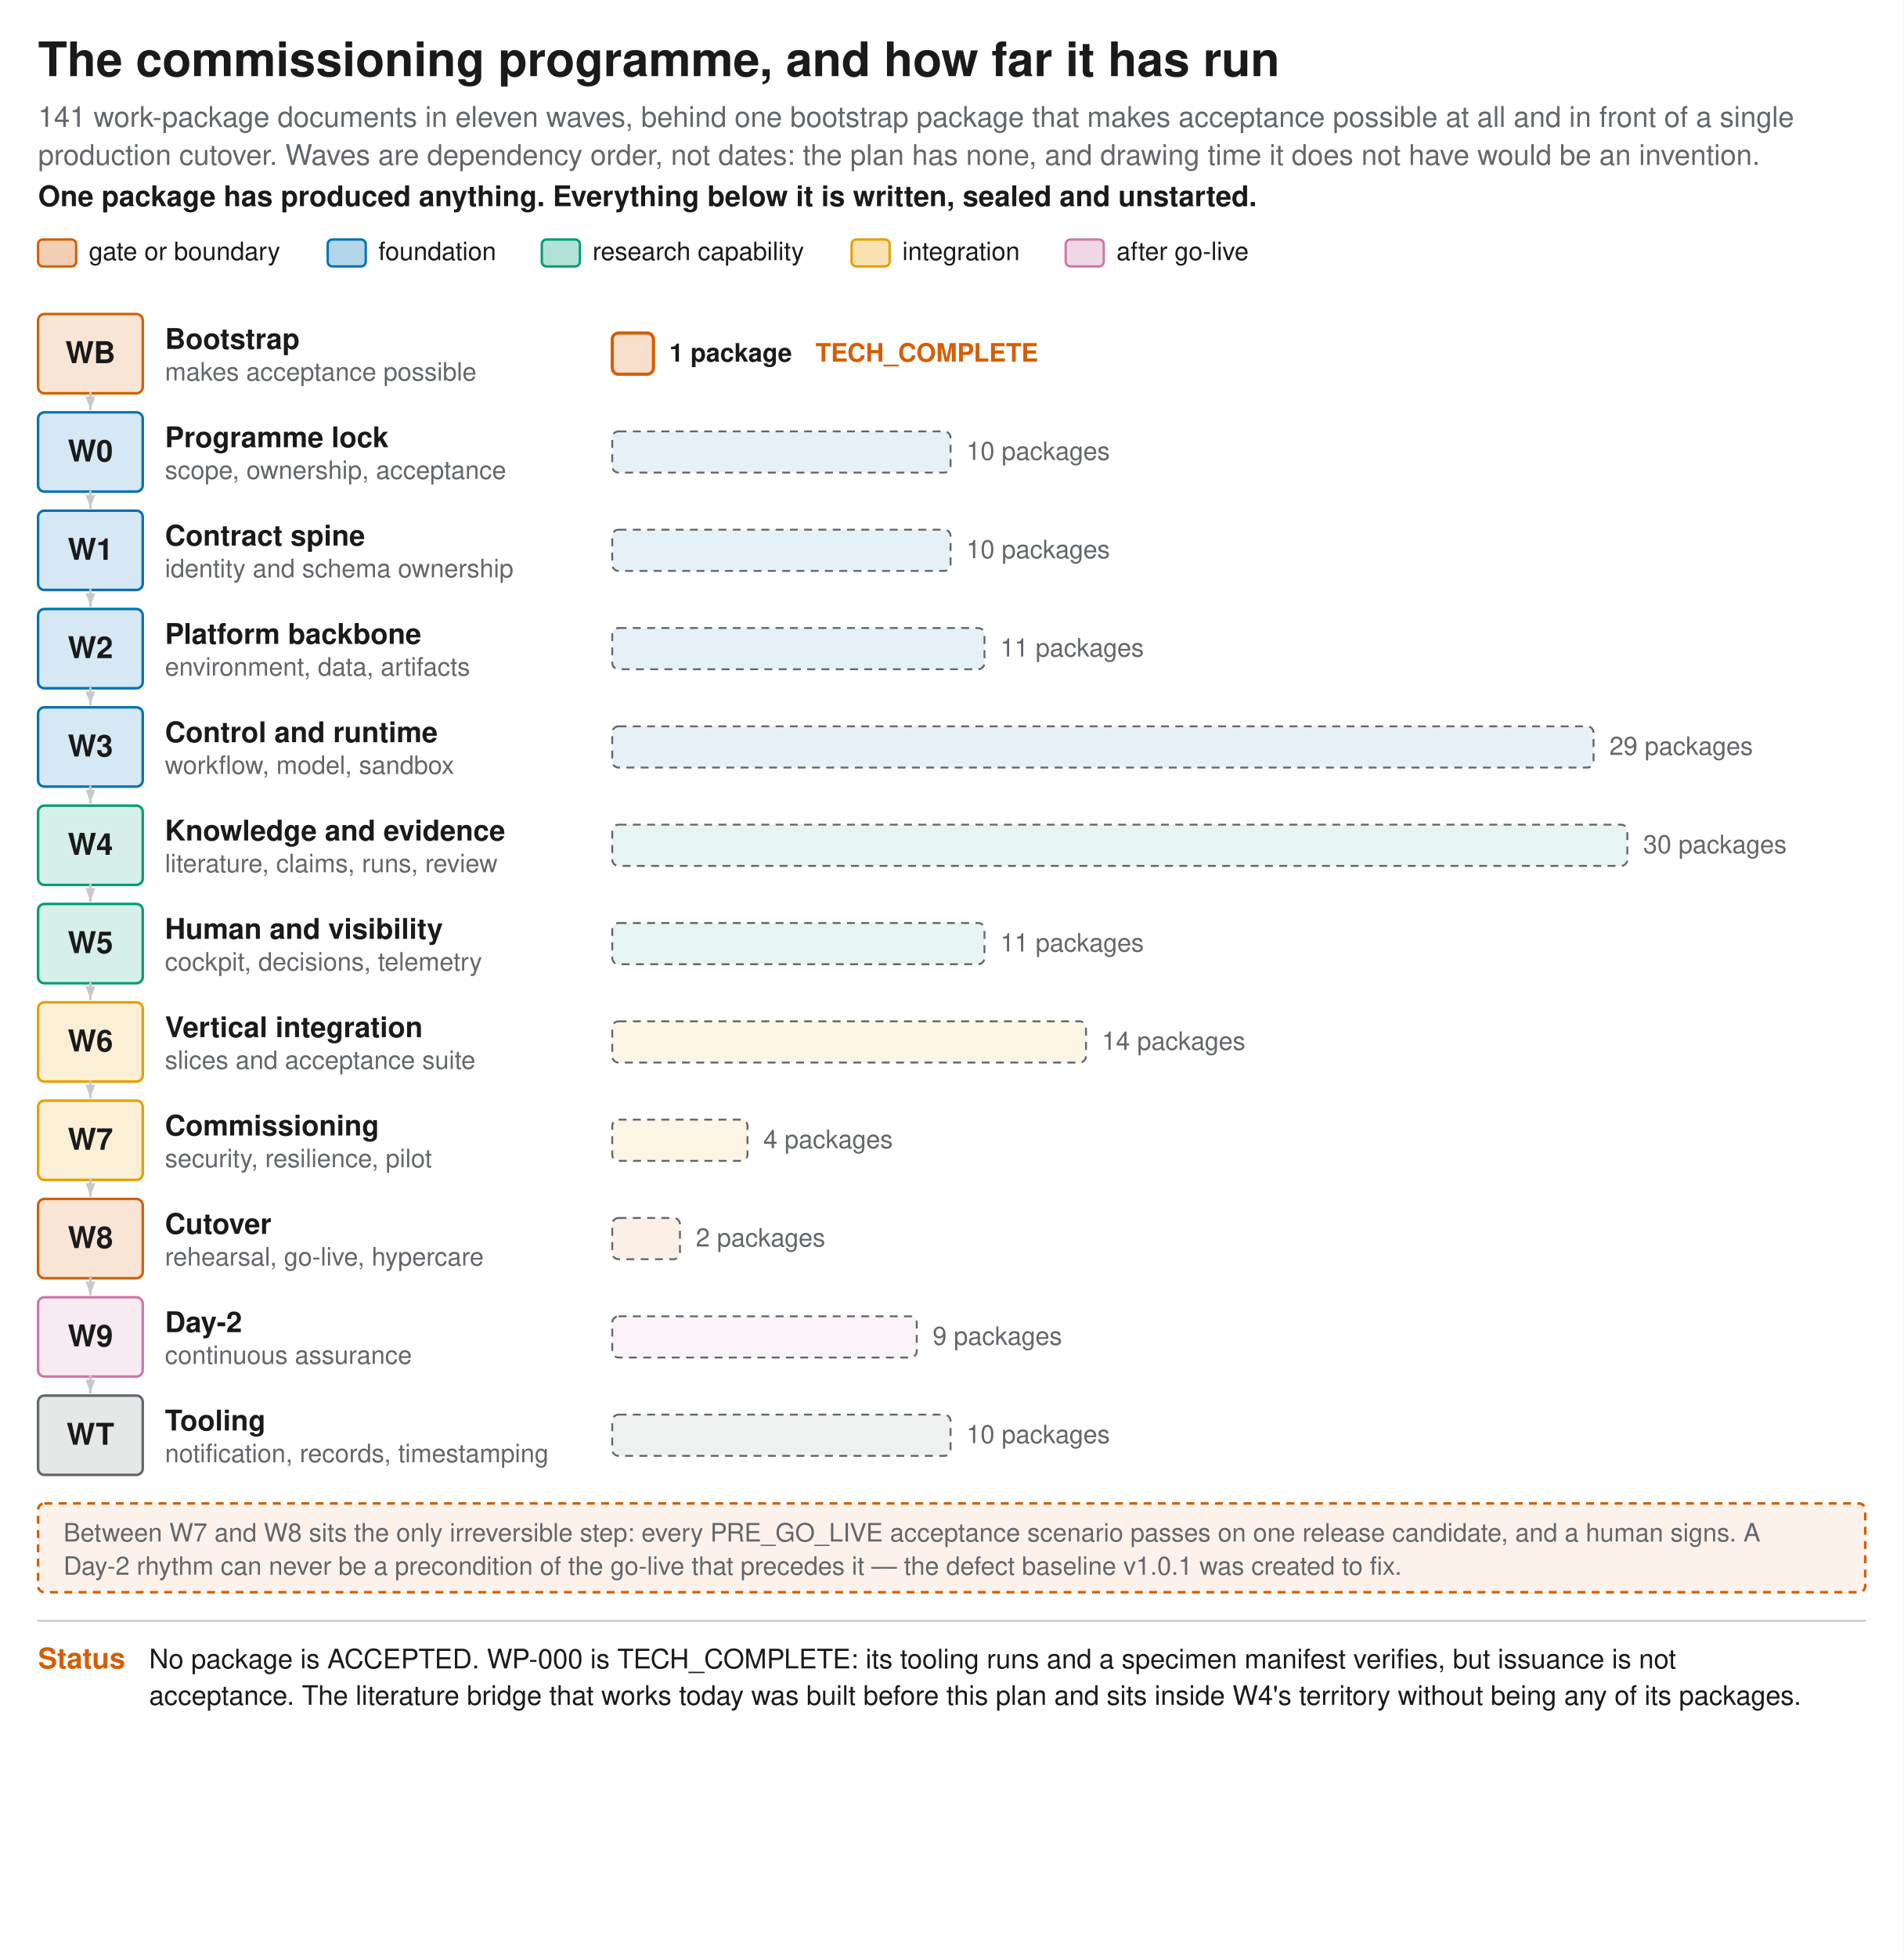
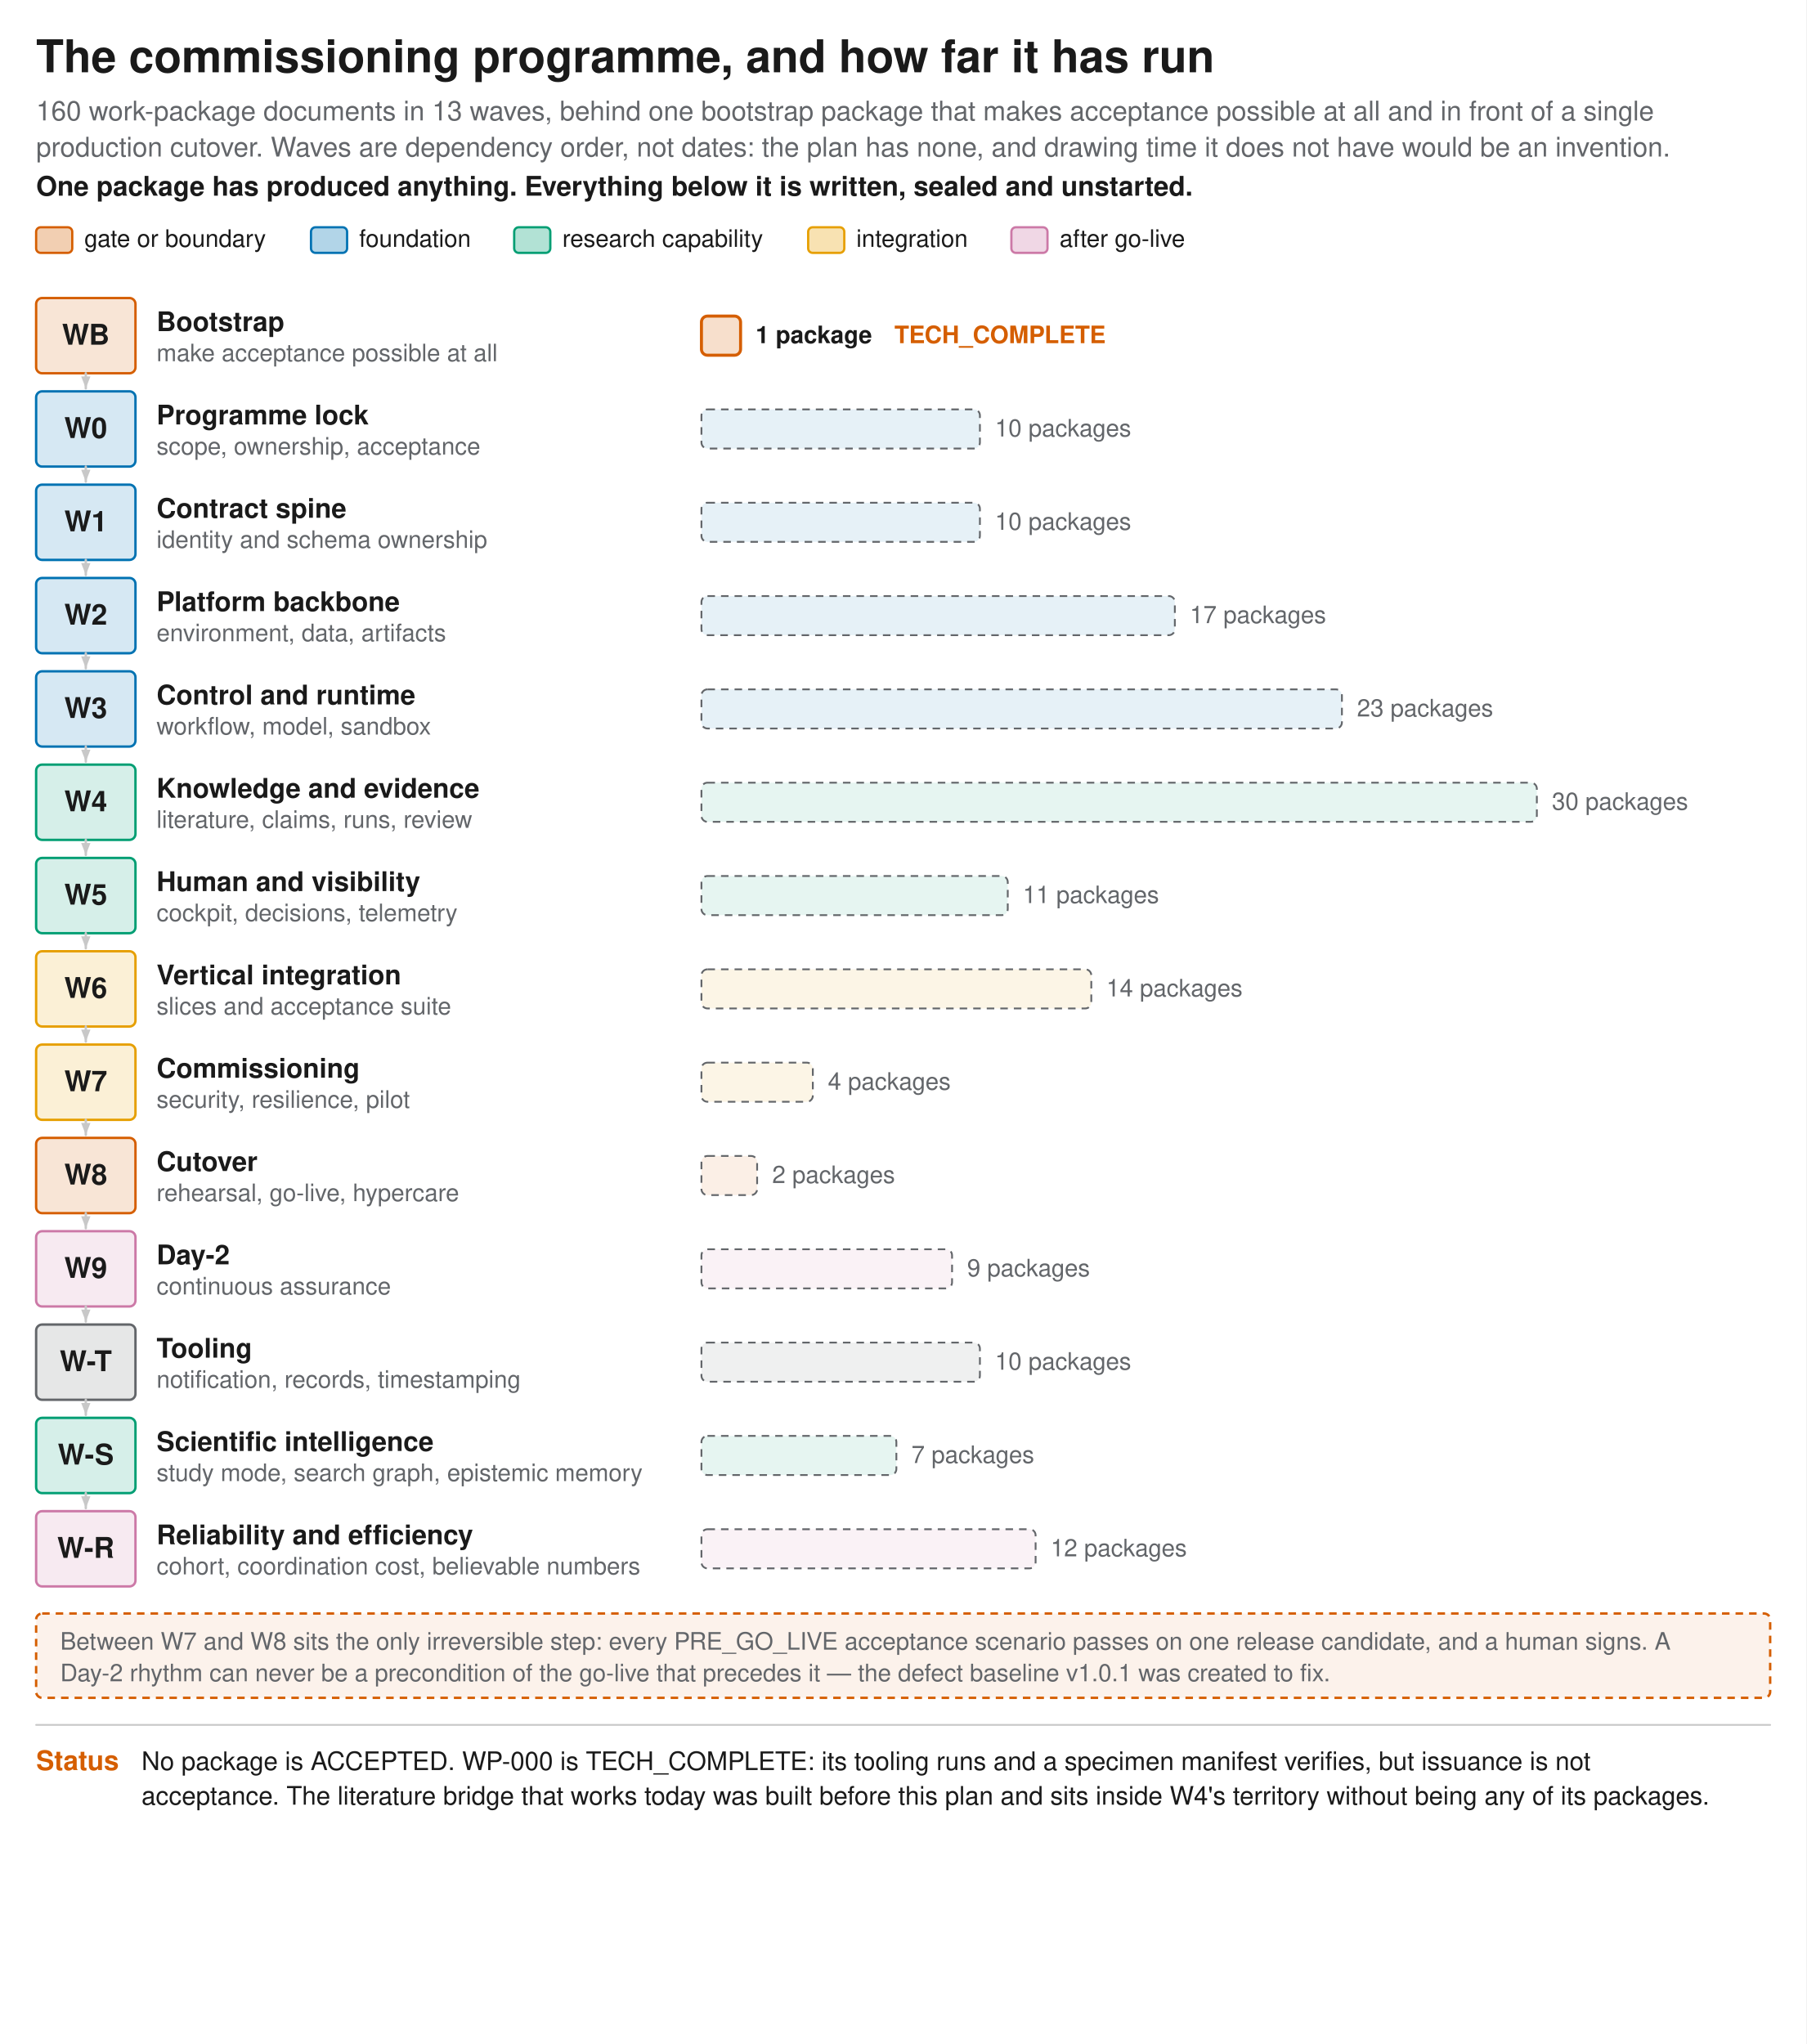
- <svg xmlns="http://www.w3.org/2000/svg" viewBox="0 0 1200 1234" width="100%" role="img">
+ <svg xmlns="http://www.w3.org/2000/svg" viewBox="0 0 1200 1358" width="100%" role="img">
  <defs>
    <marker id="arrow" viewBox="0 0 10 10" refX="9" refY="5" markerWidth="7" markerHeight="7" orient="auto-start-reverse">
      <path d="M 0 1 L 9 5 L 0 9 z" fill="context-stroke" />
    </marker>
    <marker id="arrowsm" viewBox="0 0 10 10" refX="9" refY="5" markerWidth="5.5" markerHeight="5.5" orient="auto-start-reverse">
      <path d="M 0 1.5 L 9 5 L 0 8.5 z" fill="context-stroke" />
    </marker>
    <pattern id="hatch" width="7" height="7" patternTransform="rotate(45)" patternUnits="userSpaceOnUse">
      <line x1="0" y1="0" x2="0" y2="7" stroke="#C8C8C8" stroke-width="2.2" />
    </pattern>
  </defs>
-   <rect width="1200" height="1234" fill="#FFFFFF" />
+   <rect width="1200" height="1358" fill="#FFFFFF" />
  <text x="24.0" y="48.0" font-family="Helvetica, Arial, 'Liberation Sans', 'DejaVu Sans', sans-serif" font-size="30" font-weight="700" font-style="normal" fill="#1A1A1A" text-anchor="start">The commissioning programme, and how far it has run</text>
-   <text x="24.0" y="80.0" font-family="Helvetica, Arial, 'Liberation Sans', 'DejaVu Sans', sans-serif" font-size="18" font-weight="400" font-style="normal" fill="#63666A" text-anchor="start">141 work-package documents in eleven waves, behind one bootstrap package that makes acceptance possible at all and in front of a single</text>
+   <text x="24.0" y="80.0" font-family="Helvetica, Arial, 'Liberation Sans', 'DejaVu Sans', sans-serif" font-size="18" font-weight="400" font-style="normal" fill="#63666A" text-anchor="start">160 work-package documents in 13 waves, behind one bootstrap package that makes acceptance possible at all and in front of a single</text>
  <text x="24.0" y="104.0" font-family="Helvetica, Arial, 'Liberation Sans', 'DejaVu Sans', sans-serif" font-size="18" font-weight="400" font-style="normal" fill="#63666A" text-anchor="start">production cutover. Waves are dependency order, not dates: the plan has none, and drawing time it does not have would be an invention.</text>
  <text x="24.0" y="130.0" font-family="Helvetica, Arial, 'Liberation Sans', 'DejaVu Sans', sans-serif" font-size="18" font-weight="600" font-style="normal" fill="#1A1A1A" text-anchor="start">One package has produced anything. Everything below it is written, sealed and unstarted.</text>
  <rect x="24.0" y="151.0" width="24.0" height="17.0" rx="3" fill="#f2cfb2" stroke="#D55E00" stroke-width="1.5" />
  <text x="56.0" y="164.0" font-family="Helvetica, Arial, 'Liberation Sans', 'DejaVu Sans', sans-serif" font-size="16" font-weight="400" font-style="normal" fill="#1A1A1A" text-anchor="start">gate or boundary</text>
  <rect x="206.6" y="151.0" width="24.0" height="17.0" rx="3" fill="#b2d5e8" stroke="#0072B2" stroke-width="1.5" />
  <text x="238.6" y="164.0" font-family="Helvetica, Arial, 'Liberation Sans', 'DejaVu Sans', sans-serif" font-size="16" font-weight="400" font-style="normal" fill="#1A1A1A" text-anchor="start">foundation</text>
  <rect x="341.6" y="151.0" width="24.0" height="17.0" rx="3" fill="#b2e2d5" stroke="#009E73" stroke-width="1.5" />
  <text x="373.6" y="164.0" font-family="Helvetica, Arial, 'Liberation Sans', 'DejaVu Sans', sans-serif" font-size="16" font-weight="400" font-style="normal" fill="#1A1A1A" text-anchor="start">research capability</text>
  <rect x="536.9" y="151.0" width="24.0" height="17.0" rx="3" fill="#f8e2b2" stroke="#E69F00" stroke-width="1.5" />
  <text x="568.9" y="164.0" font-family="Helvetica, Arial, 'Liberation Sans', 'DejaVu Sans', sans-serif" font-size="16" font-weight="400" font-style="normal" fill="#1A1A1A" text-anchor="start">integration</text>
  <rect x="671.9" y="151.0" width="24.0" height="17.0" rx="3" fill="#f0d7e5" stroke="#CC79A7" stroke-width="1.5" />
  <text x="703.9" y="164.0" font-family="Helvetica, Arial, 'Liberation Sans', 'DejaVu Sans', sans-serif" font-size="16" font-weight="400" font-style="normal" fill="#1A1A1A" text-anchor="start">after go-live</text>
  <rect x="24.0" y="198.0" width="66.0" height="50.0" rx="4" fill="#f8e5d6" stroke="#D55E00" stroke-width="1.6" />
  <text x="57.0" y="229.0" font-family="Helvetica, Arial, 'Liberation Sans', 'DejaVu Sans', sans-serif" font-size="19" font-weight="700" font-style="normal" fill="#1A1A1A" text-anchor="middle">WB</text>
  <text x="104.0" y="220.0" font-family="Helvetica, Arial, 'Liberation Sans', 'DejaVu Sans', sans-serif" font-size="18" font-weight="600" font-style="normal" fill="#1A1A1A" text-anchor="start">Bootstrap</text>
-   <text x="104.0" y="240.0" font-family="Helvetica, Arial, 'Liberation Sans', 'DejaVu Sans', sans-serif" font-size="16" font-weight="400" font-style="normal" fill="#63666A" text-anchor="start">makes acceptance possible</text>
-   <rect x="386.0" y="210.0" width="26.0" height="26.0" rx="4" fill="#f7dfcc" stroke="#D55E00" stroke-width="2.0" />
-   <text x="422.0" y="228.0" font-family="Helvetica, Arial, 'Liberation Sans', 'DejaVu Sans', sans-serif" font-size="16" font-weight="600" font-style="normal" fill="#1A1A1A" text-anchor="start">1 package</text>
-   <text x="514.2" y="228.0" font-family="Helvetica, Arial, 'Liberation Sans', 'DejaVu Sans', sans-serif" font-size="16" font-weight="700" font-style="normal" fill="#D55E00" text-anchor="start">TECH_COMPLETE</text>
+   <text x="104.0" y="240.0" font-family="Helvetica, Arial, 'Liberation Sans', 'DejaVu Sans', sans-serif" font-size="16" font-weight="400" font-style="normal" fill="#63666A" text-anchor="start">make acceptance possible at all</text>
+   <rect x="466.0" y="210.0" width="26.0" height="26.0" rx="4" fill="#f7dfcc" stroke="#D55E00" stroke-width="2.0" />
+   <text x="502.0" y="228.0" font-family="Helvetica, Arial, 'Liberation Sans', 'DejaVu Sans', sans-serif" font-size="16" font-weight="600" font-style="normal" fill="#1A1A1A" text-anchor="start">1 package</text>
+   <text x="594.2" y="228.0" font-family="Helvetica, Arial, 'Liberation Sans', 'DejaVu Sans', sans-serif" font-size="16" font-weight="700" font-style="normal" fill="#D55E00" text-anchor="start">TECH_COMPLETE</text>
  <rect x="24.0" y="260.0" width="66.0" height="50.0" rx="4" fill="#d6e8f3" stroke="#0072B2" stroke-width="1.6" />
  <text x="57.0" y="291.0" font-family="Helvetica, Arial, 'Liberation Sans', 'DejaVu Sans', sans-serif" font-size="19" font-weight="700" font-style="normal" fill="#1A1A1A" text-anchor="middle">W0</text>
  <text x="104.0" y="282.0" font-family="Helvetica, Arial, 'Liberation Sans', 'DejaVu Sans', sans-serif" font-size="18" font-weight="600" font-style="normal" fill="#1A1A1A" text-anchor="start">Programme lock</text>
  <text x="104.0" y="302.0" font-family="Helvetica, Arial, 'Liberation Sans', 'DejaVu Sans', sans-serif" font-size="16" font-weight="400" font-style="normal" fill="#63666A" text-anchor="start">scope, ownership, acceptance</text>
-   <rect x="386.0" y="272.0" width="213.3" height="26.0" rx="4" fill="#e6f1f7" stroke="#63666A" stroke-width="1.2" stroke-dasharray="5 4" />
-   <text x="609.3" y="290.0" font-family="Helvetica, Arial, 'Liberation Sans', 'DejaVu Sans', sans-serif" font-size="16" font-weight="400" font-style="normal" fill="#63666A" text-anchor="start">10 packages</text>
+   <rect x="466.0" y="272.0" width="185.0" height="26.0" rx="4" fill="#e6f1f7" stroke="#63666A" stroke-width="1.2" stroke-dasharray="5 4" />
+   <text x="661.0" y="290.0" font-family="Helvetica, Arial, 'Liberation Sans', 'DejaVu Sans', sans-serif" font-size="16" font-weight="400" font-style="normal" fill="#63666A" text-anchor="start">10 packages</text>
  <path d="M 57.0 248 L 57.0 258" fill="none" stroke="#C8C8C8" stroke-width="1.6" stroke-linecap="round" stroke-linejoin="round" marker-end="url(#arrowsm)" />
  <rect x="24.0" y="322.0" width="66.0" height="50.0" rx="4" fill="#d6e8f3" stroke="#0072B2" stroke-width="1.6" />
  <text x="57.0" y="353.0" font-family="Helvetica, Arial, 'Liberation Sans', 'DejaVu Sans', sans-serif" font-size="19" font-weight="700" font-style="normal" fill="#1A1A1A" text-anchor="middle">W1</text>
  <text x="104.0" y="344.0" font-family="Helvetica, Arial, 'Liberation Sans', 'DejaVu Sans', sans-serif" font-size="18" font-weight="600" font-style="normal" fill="#1A1A1A" text-anchor="start">Contract spine</text>
  <text x="104.0" y="364.0" font-family="Helvetica, Arial, 'Liberation Sans', 'DejaVu Sans', sans-serif" font-size="16" font-weight="400" font-style="normal" fill="#63666A" text-anchor="start">identity and schema ownership</text>
-   <rect x="386.0" y="334.0" width="213.3" height="26.0" rx="4" fill="#e6f1f7" stroke="#63666A" stroke-width="1.2" stroke-dasharray="5 4" />
-   <text x="609.3" y="352.0" font-family="Helvetica, Arial, 'Liberation Sans', 'DejaVu Sans', sans-serif" font-size="16" font-weight="400" font-style="normal" fill="#63666A" text-anchor="start">10 packages</text>
+   <rect x="466.0" y="334.0" width="185.0" height="26.0" rx="4" fill="#e6f1f7" stroke="#63666A" stroke-width="1.2" stroke-dasharray="5 4" />
+   <text x="661.0" y="352.0" font-family="Helvetica, Arial, 'Liberation Sans', 'DejaVu Sans', sans-serif" font-size="16" font-weight="400" font-style="normal" fill="#63666A" text-anchor="start">10 packages</text>
  <path d="M 57.0 310 L 57.0 320" fill="none" stroke="#C8C8C8" stroke-width="1.6" stroke-linecap="round" stroke-linejoin="round" marker-end="url(#arrowsm)" />
  <rect x="24.0" y="384.0" width="66.0" height="50.0" rx="4" fill="#d6e8f3" stroke="#0072B2" stroke-width="1.6" />
  <text x="57.0" y="415.0" font-family="Helvetica, Arial, 'Liberation Sans', 'DejaVu Sans', sans-serif" font-size="19" font-weight="700" font-style="normal" fill="#1A1A1A" text-anchor="middle">W2</text>
  <text x="104.0" y="406.0" font-family="Helvetica, Arial, 'Liberation Sans', 'DejaVu Sans', sans-serif" font-size="18" font-weight="600" font-style="normal" fill="#1A1A1A" text-anchor="start">Platform backbone</text>
  <text x="104.0" y="426.0" font-family="Helvetica, Arial, 'Liberation Sans', 'DejaVu Sans', sans-serif" font-size="16" font-weight="400" font-style="normal" fill="#63666A" text-anchor="start">environment, data, artifacts</text>
-   <rect x="386.0" y="396.0" width="234.7" height="26.0" rx="4" fill="#e6f1f7" stroke="#63666A" stroke-width="1.2" stroke-dasharray="5 4" />
-   <text x="630.7" y="414.0" font-family="Helvetica, Arial, 'Liberation Sans', 'DejaVu Sans', sans-serif" font-size="16" font-weight="400" font-style="normal" fill="#63666A" text-anchor="start">11 packages</text>
+   <rect x="466.0" y="396.0" width="314.5" height="26.0" rx="4" fill="#e6f1f7" stroke="#63666A" stroke-width="1.2" stroke-dasharray="5 4" />
+   <text x="790.5" y="414.0" font-family="Helvetica, Arial, 'Liberation Sans', 'DejaVu Sans', sans-serif" font-size="16" font-weight="400" font-style="normal" fill="#63666A" text-anchor="start">17 packages</text>
  <path d="M 57.0 372 L 57.0 382" fill="none" stroke="#C8C8C8" stroke-width="1.6" stroke-linecap="round" stroke-linejoin="round" marker-end="url(#arrowsm)" />
  <rect x="24.0" y="446.0" width="66.0" height="50.0" rx="4" fill="#d6e8f3" stroke="#0072B2" stroke-width="1.6" />
  <text x="57.0" y="477.0" font-family="Helvetica, Arial, 'Liberation Sans', 'DejaVu Sans', sans-serif" font-size="19" font-weight="700" font-style="normal" fill="#1A1A1A" text-anchor="middle">W3</text>
  <text x="104.0" y="468.0" font-family="Helvetica, Arial, 'Liberation Sans', 'DejaVu Sans', sans-serif" font-size="18" font-weight="600" font-style="normal" fill="#1A1A1A" text-anchor="start">Control and runtime</text>
  <text x="104.0" y="488.0" font-family="Helvetica, Arial, 'Liberation Sans', 'DejaVu Sans', sans-serif" font-size="16" font-weight="400" font-style="normal" fill="#63666A" text-anchor="start">workflow, model, sandbox</text>
-   <rect x="386.0" y="458.0" width="618.7" height="26.0" rx="4" fill="#e6f1f7" stroke="#63666A" stroke-width="1.2" stroke-dasharray="5 4" />
-   <text x="1014.7" y="476.0" font-family="Helvetica, Arial, 'Liberation Sans', 'DejaVu Sans', sans-serif" font-size="16" font-weight="400" font-style="normal" fill="#63666A" text-anchor="start">29 packages</text>
+   <rect x="466.0" y="458.0" width="425.5" height="26.0" rx="4" fill="#e6f1f7" stroke="#63666A" stroke-width="1.2" stroke-dasharray="5 4" />
+   <text x="901.5" y="476.0" font-family="Helvetica, Arial, 'Liberation Sans', 'DejaVu Sans', sans-serif" font-size="16" font-weight="400" font-style="normal" fill="#63666A" text-anchor="start">23 packages</text>
  <path d="M 57.0 434 L 57.0 444" fill="none" stroke="#C8C8C8" stroke-width="1.6" stroke-linecap="round" stroke-linejoin="round" marker-end="url(#arrowsm)" />
  <rect x="24.0" y="508.0" width="66.0" height="50.0" rx="4" fill="#d6efe9" stroke="#009E73" stroke-width="1.6" />
  <text x="57.0" y="539.0" font-family="Helvetica, Arial, 'Liberation Sans', 'DejaVu Sans', sans-serif" font-size="19" font-weight="700" font-style="normal" fill="#1A1A1A" text-anchor="middle">W4</text>
  <text x="104.0" y="530.0" font-family="Helvetica, Arial, 'Liberation Sans', 'DejaVu Sans', sans-serif" font-size="18" font-weight="600" font-style="normal" fill="#1A1A1A" text-anchor="start">Knowledge and evidence</text>
  <text x="104.0" y="550.0" font-family="Helvetica, Arial, 'Liberation Sans', 'DejaVu Sans', sans-serif" font-size="16" font-weight="400" font-style="normal" fill="#63666A" text-anchor="start">literature, claims, runs, review</text>
-   <rect x="386.0" y="520.0" width="640.0" height="26.0" rx="4" fill="#e6f5f1" stroke="#63666A" stroke-width="1.2" stroke-dasharray="5 4" />
-   <text x="1036.0" y="538.0" font-family="Helvetica, Arial, 'Liberation Sans', 'DejaVu Sans', sans-serif" font-size="16" font-weight="400" font-style="normal" fill="#63666A" text-anchor="start">30 packages</text>
+   <rect x="466.0" y="520.0" width="555.0" height="26.0" rx="4" fill="#e6f5f1" stroke="#63666A" stroke-width="1.2" stroke-dasharray="5 4" />
+   <text x="1031.0" y="538.0" font-family="Helvetica, Arial, 'Liberation Sans', 'DejaVu Sans', sans-serif" font-size="16" font-weight="400" font-style="normal" fill="#63666A" text-anchor="start">30 packages</text>
  <path d="M 57.0 496 L 57.0 506" fill="none" stroke="#C8C8C8" stroke-width="1.6" stroke-linecap="round" stroke-linejoin="round" marker-end="url(#arrowsm)" />
  <rect x="24.0" y="570.0" width="66.0" height="50.0" rx="4" fill="#d6efe9" stroke="#009E73" stroke-width="1.6" />
  <text x="57.0" y="601.0" font-family="Helvetica, Arial, 'Liberation Sans', 'DejaVu Sans', sans-serif" font-size="19" font-weight="700" font-style="normal" fill="#1A1A1A" text-anchor="middle">W5</text>
  <text x="104.0" y="592.0" font-family="Helvetica, Arial, 'Liberation Sans', 'DejaVu Sans', sans-serif" font-size="18" font-weight="600" font-style="normal" fill="#1A1A1A" text-anchor="start">Human and visibility</text>
  <text x="104.0" y="612.0" font-family="Helvetica, Arial, 'Liberation Sans', 'DejaVu Sans', sans-serif" font-size="16" font-weight="400" font-style="normal" fill="#63666A" text-anchor="start">cockpit, decisions, telemetry</text>
-   <rect x="386.0" y="582.0" width="234.7" height="26.0" rx="4" fill="#e6f5f1" stroke="#63666A" stroke-width="1.2" stroke-dasharray="5 4" />
-   <text x="630.7" y="600.0" font-family="Helvetica, Arial, 'Liberation Sans', 'DejaVu Sans', sans-serif" font-size="16" font-weight="400" font-style="normal" fill="#63666A" text-anchor="start">11 packages</text>
+   <rect x="466.0" y="582.0" width="203.5" height="26.0" rx="4" fill="#e6f5f1" stroke="#63666A" stroke-width="1.2" stroke-dasharray="5 4" />
+   <text x="679.5" y="600.0" font-family="Helvetica, Arial, 'Liberation Sans', 'DejaVu Sans', sans-serif" font-size="16" font-weight="400" font-style="normal" fill="#63666A" text-anchor="start">11 packages</text>
  <path d="M 57.0 558 L 57.0 568" fill="none" stroke="#C8C8C8" stroke-width="1.6" stroke-linecap="round" stroke-linejoin="round" marker-end="url(#arrowsm)" />
  <rect x="24.0" y="632.0" width="66.0" height="50.0" rx="4" fill="#fbf0d6" stroke="#E69F00" stroke-width="1.6" />
  <text x="57.0" y="663.0" font-family="Helvetica, Arial, 'Liberation Sans', 'DejaVu Sans', sans-serif" font-size="19" font-weight="700" font-style="normal" fill="#1A1A1A" text-anchor="middle">W6</text>
  <text x="104.0" y="654.0" font-family="Helvetica, Arial, 'Liberation Sans', 'DejaVu Sans', sans-serif" font-size="18" font-weight="600" font-style="normal" fill="#1A1A1A" text-anchor="start">Vertical integration</text>
  <text x="104.0" y="674.0" font-family="Helvetica, Arial, 'Liberation Sans', 'DejaVu Sans', sans-serif" font-size="16" font-weight="400" font-style="normal" fill="#63666A" text-anchor="start">slices and acceptance suite</text>
-   <rect x="386.0" y="644.0" width="298.7" height="26.0" rx="4" fill="#fcf5e6" stroke="#63666A" stroke-width="1.2" stroke-dasharray="5 4" />
-   <text x="694.7" y="662.0" font-family="Helvetica, Arial, 'Liberation Sans', 'DejaVu Sans', sans-serif" font-size="16" font-weight="400" font-style="normal" fill="#63666A" text-anchor="start">14 packages</text>
+   <rect x="466.0" y="644.0" width="259.0" height="26.0" rx="4" fill="#fcf5e6" stroke="#63666A" stroke-width="1.2" stroke-dasharray="5 4" />
+   <text x="735.0" y="662.0" font-family="Helvetica, Arial, 'Liberation Sans', 'DejaVu Sans', sans-serif" font-size="16" font-weight="400" font-style="normal" fill="#63666A" text-anchor="start">14 packages</text>
  <path d="M 57.0 620 L 57.0 630" fill="none" stroke="#C8C8C8" stroke-width="1.6" stroke-linecap="round" stroke-linejoin="round" marker-end="url(#arrowsm)" />
  <rect x="24.0" y="694.0" width="66.0" height="50.0" rx="4" fill="#fbf0d6" stroke="#E69F00" stroke-width="1.6" />
  <text x="57.0" y="725.0" font-family="Helvetica, Arial, 'Liberation Sans', 'DejaVu Sans', sans-serif" font-size="19" font-weight="700" font-style="normal" fill="#1A1A1A" text-anchor="middle">W7</text>
  <text x="104.0" y="716.0" font-family="Helvetica, Arial, 'Liberation Sans', 'DejaVu Sans', sans-serif" font-size="18" font-weight="600" font-style="normal" fill="#1A1A1A" text-anchor="start">Commissioning</text>
  <text x="104.0" y="736.0" font-family="Helvetica, Arial, 'Liberation Sans', 'DejaVu Sans', sans-serif" font-size="16" font-weight="400" font-style="normal" fill="#63666A" text-anchor="start">security, resilience, pilot</text>
-   <rect x="386.0" y="706.0" width="85.3" height="26.0" rx="4" fill="#fcf5e6" stroke="#63666A" stroke-width="1.2" stroke-dasharray="5 4" />
-   <text x="481.3" y="724.0" font-family="Helvetica, Arial, 'Liberation Sans', 'DejaVu Sans', sans-serif" font-size="16" font-weight="400" font-style="normal" fill="#63666A" text-anchor="start">4 packages</text>
+   <rect x="466.0" y="706.0" width="74.0" height="26.0" rx="4" fill="#fcf5e6" stroke="#63666A" stroke-width="1.2" stroke-dasharray="5 4" />
+   <text x="550.0" y="724.0" font-family="Helvetica, Arial, 'Liberation Sans', 'DejaVu Sans', sans-serif" font-size="16" font-weight="400" font-style="normal" fill="#63666A" text-anchor="start">4 packages</text>
  <path d="M 57.0 682 L 57.0 692" fill="none" stroke="#C8C8C8" stroke-width="1.6" stroke-linecap="round" stroke-linejoin="round" marker-end="url(#arrowsm)" />
  <rect x="24.0" y="756.0" width="66.0" height="50.0" rx="4" fill="#f8e5d6" stroke="#D55E00" stroke-width="1.6" />
  <text x="57.0" y="787.0" font-family="Helvetica, Arial, 'Liberation Sans', 'DejaVu Sans', sans-serif" font-size="19" font-weight="700" font-style="normal" fill="#1A1A1A" text-anchor="middle">W8</text>
  <text x="104.0" y="778.0" font-family="Helvetica, Arial, 'Liberation Sans', 'DejaVu Sans', sans-serif" font-size="18" font-weight="600" font-style="normal" fill="#1A1A1A" text-anchor="start">Cutover</text>
  <text x="104.0" y="798.0" font-family="Helvetica, Arial, 'Liberation Sans', 'DejaVu Sans', sans-serif" font-size="16" font-weight="400" font-style="normal" fill="#63666A" text-anchor="start">rehearsal, go-live, hypercare</text>
-   <rect x="386.0" y="768.0" width="42.7" height="26.0" rx="4" fill="#fbefe6" stroke="#63666A" stroke-width="1.2" stroke-dasharray="5 4" />
-   <text x="438.7" y="786.0" font-family="Helvetica, Arial, 'Liberation Sans', 'DejaVu Sans', sans-serif" font-size="16" font-weight="400" font-style="normal" fill="#63666A" text-anchor="start">2 packages</text>
+   <rect x="466.0" y="768.0" width="37.0" height="26.0" rx="4" fill="#fbefe6" stroke="#63666A" stroke-width="1.2" stroke-dasharray="5 4" />
+   <text x="513.0" y="786.0" font-family="Helvetica, Arial, 'Liberation Sans', 'DejaVu Sans', sans-serif" font-size="16" font-weight="400" font-style="normal" fill="#63666A" text-anchor="start">2 packages</text>
  <path d="M 57.0 744 L 57.0 754" fill="none" stroke="#C8C8C8" stroke-width="1.6" stroke-linecap="round" stroke-linejoin="round" marker-end="url(#arrowsm)" />
  <rect x="24.0" y="818.0" width="66.0" height="50.0" rx="4" fill="#f7eaf1" stroke="#CC79A7" stroke-width="1.6" />
  <text x="57.0" y="849.0" font-family="Helvetica, Arial, 'Liberation Sans', 'DejaVu Sans', sans-serif" font-size="19" font-weight="700" font-style="normal" fill="#1A1A1A" text-anchor="middle">W9</text>
  <text x="104.0" y="840.0" font-family="Helvetica, Arial, 'Liberation Sans', 'DejaVu Sans', sans-serif" font-size="18" font-weight="600" font-style="normal" fill="#1A1A1A" text-anchor="start">Day-2</text>
  <text x="104.0" y="860.0" font-family="Helvetica, Arial, 'Liberation Sans', 'DejaVu Sans', sans-serif" font-size="16" font-weight="400" font-style="normal" fill="#63666A" text-anchor="start">continuous assurance</text>
-   <rect x="386.0" y="830.0" width="192.0" height="26.0" rx="4" fill="#faf2f6" stroke="#63666A" stroke-width="1.2" stroke-dasharray="5 4" />
-   <text x="588.0" y="848.0" font-family="Helvetica, Arial, 'Liberation Sans', 'DejaVu Sans', sans-serif" font-size="16" font-weight="400" font-style="normal" fill="#63666A" text-anchor="start">9 packages</text>
+   <rect x="466.0" y="830.0" width="166.5" height="26.0" rx="4" fill="#faf2f6" stroke="#63666A" stroke-width="1.2" stroke-dasharray="5 4" />
+   <text x="642.5" y="848.0" font-family="Helvetica, Arial, 'Liberation Sans', 'DejaVu Sans', sans-serif" font-size="16" font-weight="400" font-style="normal" fill="#63666A" text-anchor="start">9 packages</text>
  <path d="M 57.0 806 L 57.0 816" fill="none" stroke="#C8C8C8" stroke-width="1.6" stroke-linecap="round" stroke-linejoin="round" marker-end="url(#arrowsm)" />
  <rect x="24.0" y="880.0" width="66.0" height="50.0" rx="4" fill="#e6e7e7" stroke="#63666A" stroke-width="1.6" />
-   <text x="57.0" y="911.0" font-family="Helvetica, Arial, 'Liberation Sans', 'DejaVu Sans', sans-serif" font-size="19" font-weight="700" font-style="normal" fill="#1A1A1A" text-anchor="middle">WT</text>
+   <text x="57.0" y="911.0" font-family="Helvetica, Arial, 'Liberation Sans', 'DejaVu Sans', sans-serif" font-size="19" font-weight="700" font-style="normal" fill="#1A1A1A" text-anchor="middle">W-T</text>
  <text x="104.0" y="902.0" font-family="Helvetica, Arial, 'Liberation Sans', 'DejaVu Sans', sans-serif" font-size="18" font-weight="600" font-style="normal" fill="#1A1A1A" text-anchor="start">Tooling</text>
  <text x="104.0" y="922.0" font-family="Helvetica, Arial, 'Liberation Sans', 'DejaVu Sans', sans-serif" font-size="16" font-weight="400" font-style="normal" fill="#63666A" text-anchor="start">notification, records, timestamping</text>
-   <rect x="386.0" y="892.0" width="213.3" height="26.0" rx="4" fill="#eff0f0" stroke="#63666A" stroke-width="1.2" stroke-dasharray="5 4" />
-   <text x="609.3" y="910.0" font-family="Helvetica, Arial, 'Liberation Sans', 'DejaVu Sans', sans-serif" font-size="16" font-weight="400" font-style="normal" fill="#63666A" text-anchor="start">10 packages</text>
+   <rect x="466.0" y="892.0" width="185.0" height="26.0" rx="4" fill="#eff0f0" stroke="#63666A" stroke-width="1.2" stroke-dasharray="5 4" />
+   <text x="661.0" y="910.0" font-family="Helvetica, Arial, 'Liberation Sans', 'DejaVu Sans', sans-serif" font-size="16" font-weight="400" font-style="normal" fill="#63666A" text-anchor="start">10 packages</text>
  <path d="M 57.0 868 L 57.0 878" fill="none" stroke="#C8C8C8" stroke-width="1.6" stroke-linecap="round" stroke-linejoin="round" marker-end="url(#arrowsm)" />
-   <rect x="24.0" y="948.0" width="1152.0" height="56.0" rx="4" fill="#fcf2eb" stroke="#D55E00" stroke-width="1.6" stroke-dasharray="5 4" />
-   <text x="40.0" y="972.0" font-family="Helvetica, Arial, 'Liberation Sans', 'DejaVu Sans', sans-serif" font-size="16" font-weight="400" font-style="normal" fill="#63666A" text-anchor="start">Between W7 and W8 sits the only irreversible step: every PRE_GO_LIVE acceptance scenario passes on one release candidate, and a human signs. A</text>
-   <text x="40.0" y="993.0" font-family="Helvetica, Arial, 'Liberation Sans', 'DejaVu Sans', sans-serif" font-size="16" font-weight="400" font-style="normal" fill="#63666A" text-anchor="start">Day-2 rhythm can never be a precondition of the go-live that precedes it — the defect baseline v1.0.1 was created to fix.</text>
-   <path d="M 24 1022 L 1176 1022" fill="none" stroke="#C8C8C8" stroke-width="1.2" stroke-linecap="round" stroke-linejoin="round" />
-   <text x="24.0" y="1052.0" font-family="Helvetica, Arial, 'Liberation Sans', 'DejaVu Sans', sans-serif" font-size="18" font-weight="700" font-style="normal" fill="#D55E00" text-anchor="start">Status</text>
-   <text x="94.0" y="1052.0" font-family="Helvetica, Arial, 'Liberation Sans', 'DejaVu Sans', sans-serif" font-size="17" font-weight="400" font-style="normal" fill="#1A1A1A" text-anchor="start">No package is ACCEPTED. WP-000 is TECH_COMPLETE: its tooling runs and a specimen manifest verifies, but issuance is not</text>
-   <text x="94.0" y="1075.0" font-family="Helvetica, Arial, 'Liberation Sans', 'DejaVu Sans', sans-serif" font-size="17" font-weight="400" font-style="normal" fill="#1A1A1A" text-anchor="start">acceptance. The literature bridge that works today was built before this plan and sits inside W4's territory without being any of its packages.</text>
+   <rect x="24.0" y="942.0" width="66.0" height="50.0" rx="4" fill="#d6efe9" stroke="#009E73" stroke-width="1.6" />
+   <text x="57.0" y="973.0" font-family="Helvetica, Arial, 'Liberation Sans', 'DejaVu Sans', sans-serif" font-size="19" font-weight="700" font-style="normal" fill="#1A1A1A" text-anchor="middle">W-S</text>
+   <text x="104.0" y="964.0" font-family="Helvetica, Arial, 'Liberation Sans', 'DejaVu Sans', sans-serif" font-size="18" font-weight="600" font-style="normal" fill="#1A1A1A" text-anchor="start">Scientific intelligence</text>
+   <text x="104.0" y="984.0" font-family="Helvetica, Arial, 'Liberation Sans', 'DejaVu Sans', sans-serif" font-size="16" font-weight="400" font-style="normal" fill="#63666A" text-anchor="start">study mode, search graph, epistemic memory</text>
+   <rect x="466.0" y="954.0" width="129.5" height="26.0" rx="4" fill="#e6f5f1" stroke="#63666A" stroke-width="1.2" stroke-dasharray="5 4" />
+   <text x="605.5" y="972.0" font-family="Helvetica, Arial, 'Liberation Sans', 'DejaVu Sans', sans-serif" font-size="16" font-weight="400" font-style="normal" fill="#63666A" text-anchor="start">7 packages</text>
+   <path d="M 57.0 930 L 57.0 940" fill="none" stroke="#C8C8C8" stroke-width="1.6" stroke-linecap="round" stroke-linejoin="round" marker-end="url(#arrowsm)" />
+   <rect x="24.0" y="1004.0" width="66.0" height="50.0" rx="4" fill="#f7eaf1" stroke="#CC79A7" stroke-width="1.6" />
+   <text x="57.0" y="1035.0" font-family="Helvetica, Arial, 'Liberation Sans', 'DejaVu Sans', sans-serif" font-size="19" font-weight="700" font-style="normal" fill="#1A1A1A" text-anchor="middle">W-R</text>
+   <text x="104.0" y="1026.0" font-family="Helvetica, Arial, 'Liberation Sans', 'DejaVu Sans', sans-serif" font-size="18" font-weight="600" font-style="normal" fill="#1A1A1A" text-anchor="start">Reliability and efficiency</text>
+   <text x="104.0" y="1046.0" font-family="Helvetica, Arial, 'Liberation Sans', 'DejaVu Sans', sans-serif" font-size="16" font-weight="400" font-style="normal" fill="#63666A" text-anchor="start">cohort, coordination cost, believable numbers</text>
+   <rect x="466.0" y="1016.0" width="222.0" height="26.0" rx="4" fill="#faf2f6" stroke="#63666A" stroke-width="1.2" stroke-dasharray="5 4" />
+   <text x="698.0" y="1034.0" font-family="Helvetica, Arial, 'Liberation Sans', 'DejaVu Sans', sans-serif" font-size="16" font-weight="400" font-style="normal" fill="#63666A" text-anchor="start">12 packages</text>
+   <path d="M 57.0 992 L 57.0 1002" fill="none" stroke="#C8C8C8" stroke-width="1.6" stroke-linecap="round" stroke-linejoin="round" marker-end="url(#arrowsm)" />
+   <rect x="24.0" y="1072.0" width="1152.0" height="56.0" rx="4" fill="#fcf2eb" stroke="#D55E00" stroke-width="1.6" stroke-dasharray="5 4" />
+   <text x="40.0" y="1096.0" font-family="Helvetica, Arial, 'Liberation Sans', 'DejaVu Sans', sans-serif" font-size="16" font-weight="400" font-style="normal" fill="#63666A" text-anchor="start">Between W7 and W8 sits the only irreversible step: every PRE_GO_LIVE acceptance scenario passes on one release candidate, and a human signs. A</text>
+   <text x="40.0" y="1117.0" font-family="Helvetica, Arial, 'Liberation Sans', 'DejaVu Sans', sans-serif" font-size="16" font-weight="400" font-style="normal" fill="#63666A" text-anchor="start">Day-2 rhythm can never be a precondition of the go-live that precedes it — the defect baseline v1.0.1 was created to fix.</text>
+   <path d="M 24 1146 L 1176 1146" fill="none" stroke="#C8C8C8" stroke-width="1.2" stroke-linecap="round" stroke-linejoin="round" />
+   <text x="24.0" y="1176.0" font-family="Helvetica, Arial, 'Liberation Sans', 'DejaVu Sans', sans-serif" font-size="18" font-weight="700" font-style="normal" fill="#D55E00" text-anchor="start">Status</text>
+   <text x="94.0" y="1176.0" font-family="Helvetica, Arial, 'Liberation Sans', 'DejaVu Sans', sans-serif" font-size="17" font-weight="400" font-style="normal" fill="#1A1A1A" text-anchor="start">No package is ACCEPTED. WP-000 is TECH_COMPLETE: its tooling runs and a specimen manifest verifies, but issuance is not</text>
+   <text x="94.0" y="1199.0" font-family="Helvetica, Arial, 'Liberation Sans', 'DejaVu Sans', sans-serif" font-size="17" font-weight="400" font-style="normal" fill="#1A1A1A" text-anchor="start">acceptance. The literature bridge that works today was built before this plan and sits inside W4's territory without being any of its packages.</text>
</svg>
